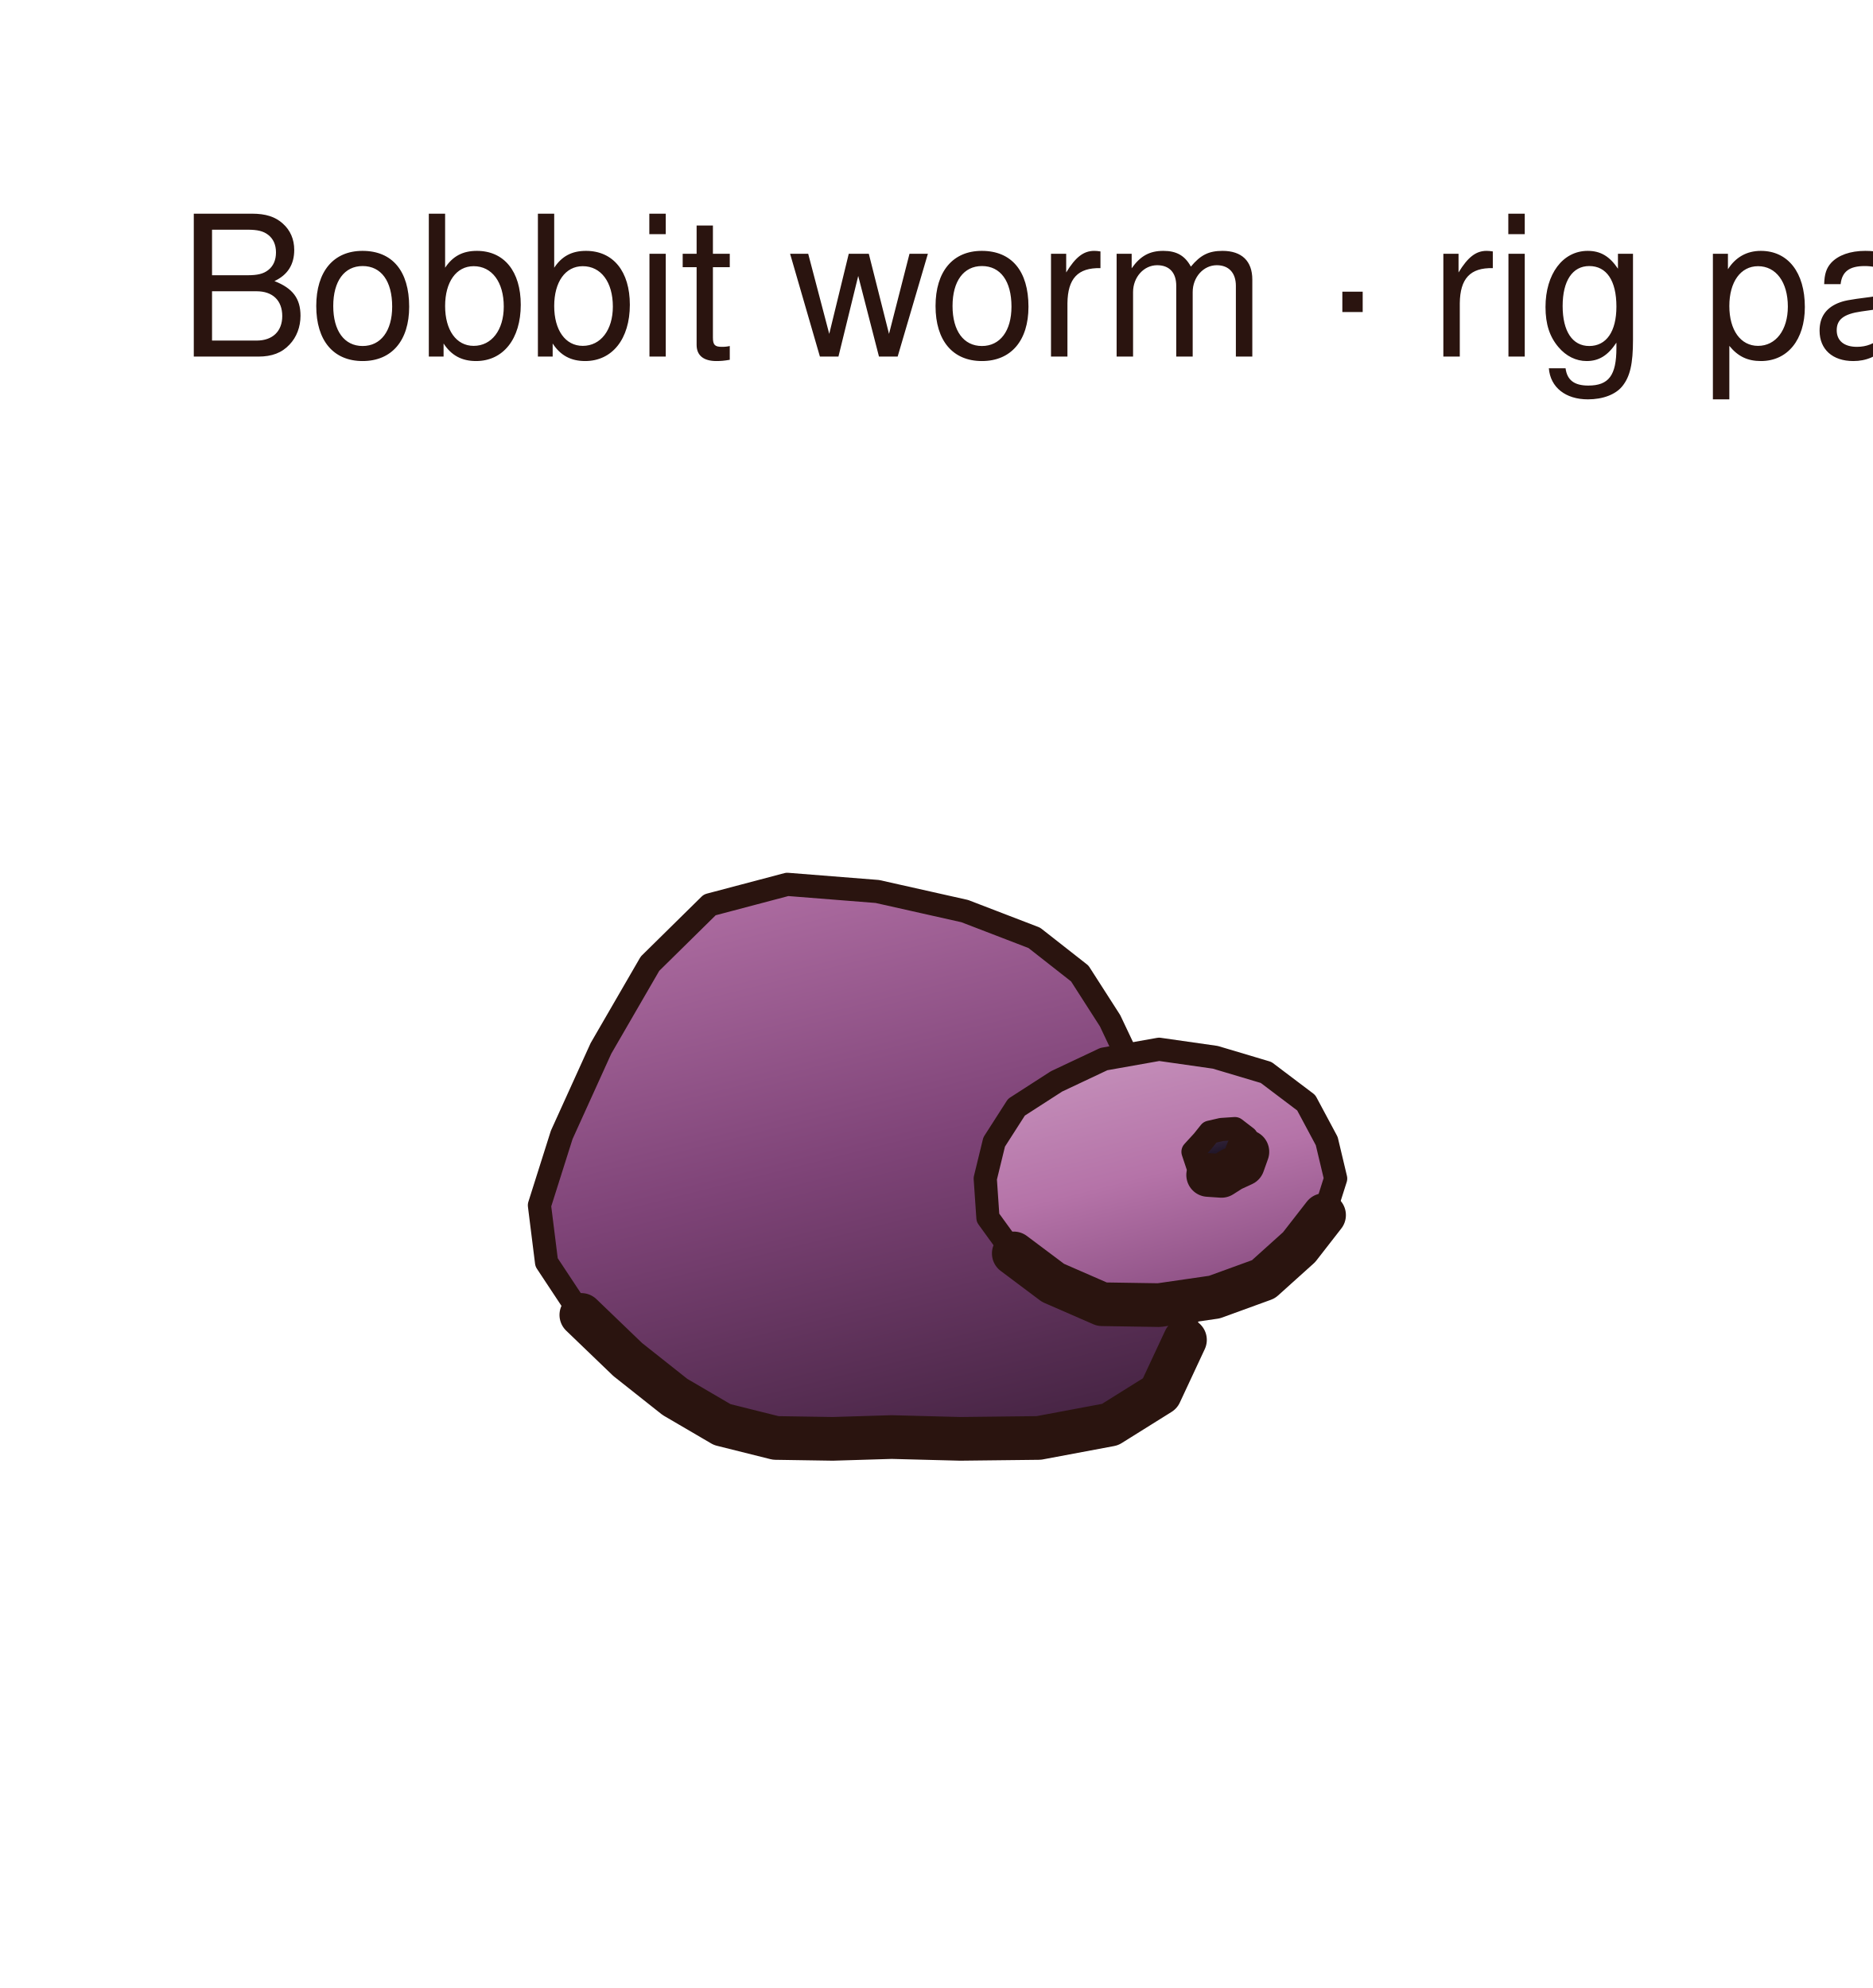
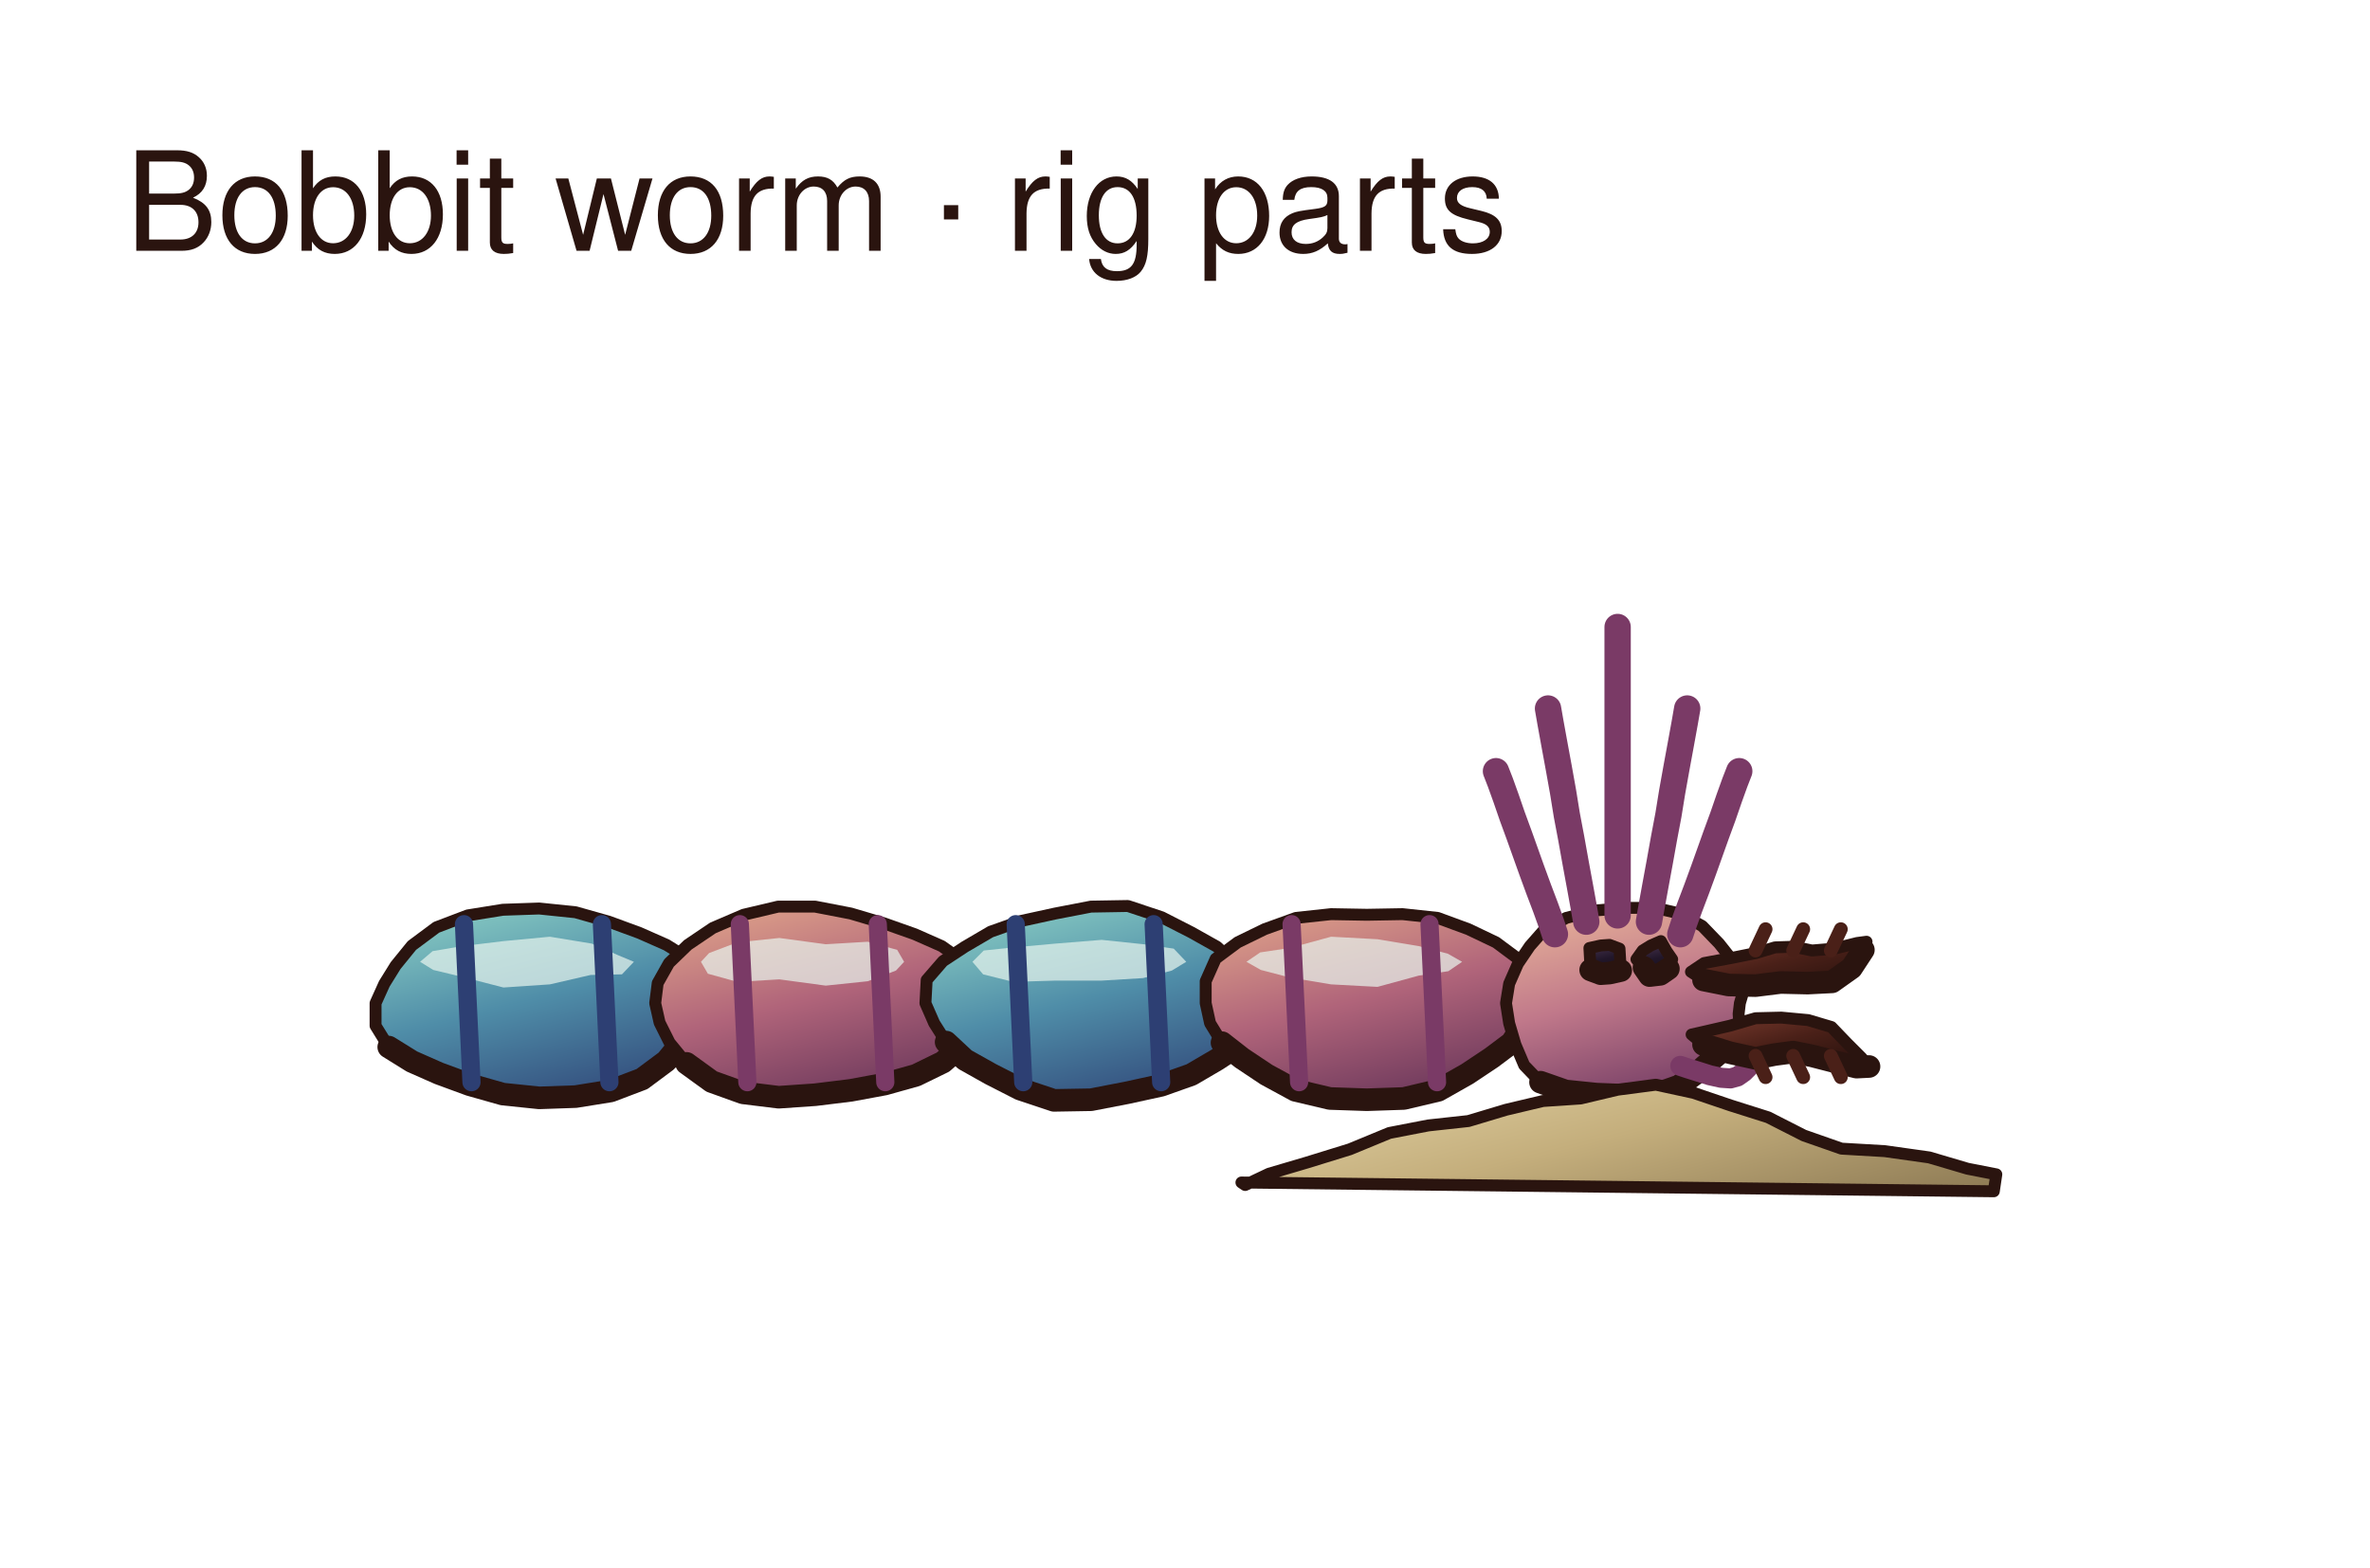
- <svg xmlns="http://www.w3.org/2000/svg" width="210" height="223" viewBox="0 0 210 223">
+ <svg xmlns="http://www.w3.org/2000/svg" width="378" height="250" viewBox="0 0 378 250">
  <defs>
-     <linearGradient id="gp-body_0" gradientUnits="userSpaceOnUse" x1="86.9" y1="93.3" x2="105.8" y2="168.9">
-       <stop offset="0" stop-color="#B573A8" />
-       <stop offset=".48" stop-color="#7F4478" />
-       <stop offset="1" stop-color="#3D1F3B" />
-     </linearGradient>
-     <linearGradient id="gp-head_1" gradientUnits="userSpaceOnUse" x1="125.5" y1="114.3" x2="134.5" y2="150.1">
-       <stop offset="0" stop-color="#c896be" />
-       <stop offset=".48" stop-color="#B573A8" />
-       <stop offset="1" stop-color="#7F4478" />
-     </linearGradient>
-     <linearGradient id="gp-eye_2" gradientUnits="userSpaceOnUse" x1="136.2" y1="125.9" x2="137.8" y2="132.5">
+     <linearGradient id="gp-seg-d_0" gradientUnits="userSpaceOnUse" x1="80.9" y1="139.8" x2="91.1" y2="180.2">
+       <stop offset="0" stop-color="#8FD3C6" />
+       <stop offset=".48" stop-color="#4F8DA8" />
+       <stop offset="1" stop-color="#2D3F73" />
+     </linearGradient>
+     <linearGradient id="gp-seg-d-sheen_1" gradientUnits="userSpaceOnUse" x1="82.2" y1="146.2" x2="85.8" y2="160.6">
+       <stop offset="0" stop-color="#E8F6EE" />
+       <stop offset=".48" stop-color="#E8F6EE" />
+       <stop offset="1" stop-color="#E8F6EE" />
+     </linearGradient>
+     <linearGradient id="gp-seg-c_2" gradientUnits="userSpaceOnUse" x1="124.9" y1="139.8" x2="135.1" y2="180.2">
+       <stop offset="0" stop-color="#E4A98B" />
+       <stop offset=".48" stop-color="#B0647A" />
+       <stop offset="1" stop-color="#5E2F55" />
+     </linearGradient>
+     <linearGradient id="gp-seg-c-sheen_3" gradientUnits="userSpaceOnUse" x1="126.2" y1="146.2" x2="129.8" y2="160.6">
+       <stop offset="0" stop-color="#E8F6EE" />
+       <stop offset=".48" stop-color="#E8F6EE" />
+       <stop offset="1" stop-color="#E8F6EE" />
+     </linearGradient>
+     <linearGradient id="gp-seg-b_4" gradientUnits="userSpaceOnUse" x1="168.9" y1="139.8" x2="179.1" y2="180.2">
+       <stop offset="0" stop-color="#8FD3C6" />
+       <stop offset=".48" stop-color="#4F8DA8" />
+       <stop offset="1" stop-color="#2D3F73" />
+     </linearGradient>
+     <linearGradient id="gp-seg-b-sheen_5" gradientUnits="userSpaceOnUse" x1="170.2" y1="146.2" x2="173.8" y2="160.6">
+       <stop offset="0" stop-color="#E8F6EE" />
+       <stop offset=".48" stop-color="#E8F6EE" />
+       <stop offset="1" stop-color="#E8F6EE" />
+     </linearGradient>
+     <linearGradient id="gp-seg-a_6" gradientUnits="userSpaceOnUse" x1="212.9" y1="139.8" x2="223.1" y2="180.2">
+       <stop offset="0" stop-color="#E4A98B" />
+       <stop offset=".48" stop-color="#B0647A" />
+       <stop offset="1" stop-color="#5E2F55" />
+     </linearGradient>
+     <linearGradient id="gp-seg-a-sheen_7" gradientUnits="userSpaceOnUse" x1="214.2" y1="146.2" x2="217.8" y2="160.6">
+       <stop offset="0" stop-color="#E8F6EE" />
+       <stop offset=".48" stop-color="#E8F6EE" />
+       <stop offset="1" stop-color="#E8F6EE" />
+     </linearGradient>
+     <linearGradient id="gp-head_8" gradientUnits="userSpaceOnUse" x1="254.4" y1="141.2" x2="263.6" y2="178">
+       <stop offset="0" stop-color="#EBB89A" />
+       <stop offset=".48" stop-color="#C0788A" />
+       <stop offset="1" stop-color="#6A3560" />
+     </linearGradient>
+     <linearGradient id="gp-head-eye-0_9" gradientUnits="userSpaceOnUse" x1="255.3" y1="150.1" x2="256.7" y2="155.9">
      <stop offset="0" stop-color="#4A3550" />
      <stop offset=".48" stop-color="#22172A" />
      <stop offset="1" stop-color="#120A16" />
    </linearGradient>
+     <linearGradient id="gp-head-eye-1_10" gradientUnits="userSpaceOnUse" x1="263.3" y1="150.1" x2="264.7" y2="155.9">
+       <stop offset="0" stop-color="#4A3550" />
+       <stop offset=".48" stop-color="#22172A" />
+       <stop offset="1" stop-color="#120A16" />
+     </linearGradient>
+     <linearGradient id="gp-jaw-bottom_11" gradientUnits="userSpaceOnUse" x1="282.3" y1="159.5" x2="285.7" y2="173.1">
+       <stop offset="0" stop-color="#7A3B2E" />
+       <stop offset=".48" stop-color="#4A2018" />
+       <stop offset="1" stop-color="#25100C" />
+     </linearGradient>
+     <linearGradient id="gp-jaw-top_12" gradientUnits="userSpaceOnUse" x1="282.3" y1="146.9" x2="285.7" y2="160.5">
+       <stop offset="0" stop-color="#7A3B2E" />
+       <stop offset=".48" stop-color="#4A2018" />
+       <stop offset="1" stop-color="#25100C" />
+     </linearGradient>
+     <linearGradient id="gp-mound_13" gradientUnits="userSpaceOnUse" x1="252.7" y1="160.5" x2="263.4" y2="203.3">
+       <stop offset="0" stop-color="#E2D2A4" />
+       <stop offset=".48" stop-color="#C4AE7C" />
+       <stop offset="1" stop-color="#8E7B55" />
+     </linearGradient>
  </defs>
  <text x="20" y="40" font-family="Nimbus Sans, sans-serif" font-size="22" font-weight="normal" fill="#2A140F" text-anchor="start">Bobbit worm · rig parts</text>
-   <g id="body" data-parent="root" data-pivot="100.0,132.2">
-     <g>
-       <path id="p-body_0" d="M60.5 135.2L63 127.3L67.4 117.6L72.9 108.1L79.6 101.5L88.3 99.2L98.4 100L108.2 102.2L116 105.2L121.1 109.2L124.5 114.5L127.2 120.2L129.8 126.2L132.3 133.5L133.6 142.1L132.9 150.3L130.1 156.3L124.5 159.8L116.5 161.3L107.7 161.4L100 161.2L93.4 161.4L87 161.3L81 159.8L75.7 156.7L70.4 152.5L65.2 147.5L61.3 141.6Z" fill="url(#gp-body_0)" />
-       <path d="M60.5 135.2L63 127.3L67.4 117.6L72.9 108.1L79.6 101.5L88.3 99.2L98.4 100L108.2 102.2L116 105.2L121.1 109.2L124.5 114.5L127.2 120.2L129.8 126.2L132.3 133.5L133.6 142.1L132.9 150.3L130.1 156.3L124.5 159.8L116.5 161.3L107.7 161.4L100 161.2L93.4 161.4L87 161.3L81 159.8L75.7 156.7L70.4 152.5L65.2 147.5L61.3 141.6Z" fill="none" stroke="#2A140F" stroke-width="2.6" stroke-linejoin="round" />
-       <path d="M132.9 150.3L130.1 156.3L124.5 159.8L116.5 161.3L107.7 161.4L100 161.2L93.4 161.4L87 161.3L81 159.8L75.7 156.7L70.4 152.5L65.2 147.5" fill="none" stroke="#2A140F" stroke-width="4.9" stroke-linecap="round" stroke-linejoin="round" />
-     </g>
-   </g>
-   <g id="head" data-parent="body" data-pivot="118.0,132.2">
-     <g>
-       <path id="p-head_1" d="M149.8 132.2L148.5 136.3L145.7 139.9L141.7 143.5L136.2 145.5L130 146.4L123.6 146.3L118.1 143.9L113.7 140.6L110.8 136.6L110.5 132.2L111.5 128.1L114 124.2L118.5 121.3L123.8 118.8L130 117.7L136.3 118.6L142 120.3L146.5 123.7L148.8 128Z" fill="url(#gp-head_1)" />
-       <path d="M149.8 132.2L148.5 136.3L145.7 139.9L141.7 143.5L136.2 145.5L130 146.4L123.6 146.3L118.1 143.9L113.7 140.6L110.8 136.6L110.5 132.2L111.5 128.1L114 124.2L118.5 121.3L123.8 118.8L130 117.7L136.3 118.6L142 120.3L146.5 123.7L148.8 128Z" fill="none" stroke="#2A140F" stroke-width="2.6" stroke-linejoin="round" />
-       <path d="M148.5 136.3L145.7 139.9L141.7 143.5L136.2 145.5L130 146.4L123.6 146.3L118.1 143.9L113.7 140.6" fill="none" stroke="#2A140F" stroke-width="4.9" stroke-linecap="round" stroke-linejoin="round" />
-     </g>
-   </g>
-   <g id="eye" data-parent="head" data-pivot="137.0,129.2">
-     <g>
-       <path id="p-eye_2" d="M139.9 129.2L139.4 130.6L138.1 131.2L137 131.9L135.5 131.8L134.3 130.7L133.8 129.2L134.9 128L135.7 127L137 126.7L138.5 126.6L139.8 127.6Z" fill="url(#gp-eye_2)" />
-       <path d="M139.9 129.2L139.4 130.6L138.1 131.2L137 131.9L135.5 131.8L134.3 130.7L133.8 129.2L134.9 128L135.7 127L137 126.7L138.5 126.6L139.8 127.6Z" fill="none" stroke="#2A140F" stroke-width="2.6" stroke-linejoin="round" />
-       <path d="M139.9 129.2L139.4 130.6L138.1 131.2L137 131.9L135.5 131.8" fill="none" stroke="#2A140F" stroke-width="4.9" stroke-linecap="round" stroke-linejoin="round" />
+   <g id="seg-d" data-parent="root" data-pivot="86.0,160.0">
+     <g>
+       <path id="p-seg-d_0" d="M112.1 160L110.7 163.1L108.9 166L106.3 169.2L102.4 172.1L97.4 174L91.8 174.9L86 175.1L80.2 174.5L74.9 173L70 171.2L65.7 169.3L62 167L59.9 163.6L59.9 160L61.3 156.9L63.1 154L65.7 150.8L69.6 147.9L74.6 146L80.2 145.1L86 144.9L91.8 145.5L97.1 147L102 148.8L106.3 150.7L110 153L112.1 156.4Z" fill="url(#gp-seg-d_0)" />
+       <path d="M112.1 160L110.7 163.1L108.9 166L106.3 169.2L102.4 172.1L97.4 174L91.8 174.9L86 175.1L80.2 174.5L74.9 173L70 171.2L65.7 169.3L62 167L59.9 163.6L59.9 160L61.3 156.9L63.1 154L65.7 150.8L69.6 147.9L74.6 146L80.2 145.1L86 144.9L91.8 145.5L97.1 147L102 148.8L106.3 150.7L110 153L112.1 156.4Z" fill="none" stroke="#2A140F" stroke-width="1.9" stroke-linejoin="round" />
+       <path d="M112.1 160L110.7 163.1L108.9 166L106.3 169.2L102.4 172.1L97.4 174L91.8 174.9L86 175.1L80.2 174.5L74.9 173L70 171.2L65.7 169.3L62 167" fill="none" stroke="#2A140F" stroke-width="3.6" stroke-linecap="round" stroke-linejoin="round" />
+     </g>
+   </g>
+   <g id="seg-d-sheen" data-parent="seg-d">
+     <g>
+       <path id="p-seg-d-sheen_1" d="M101.1 153.4L99.2 155.4L94.2 155.5L87.7 157L80.3 157.5L73.7 155.8L69.1 154.7L67 153.4L69 151.7L73.7 150.9L80.3 150.1L87.7 149.4L94.4 150.5L98.7 152.4Z" fill="url(#gp-seg-d-sheen_1)" fill-opacity="0.7" />
+     </g>
+   </g>
+   <g id="seg-d-band-0" data-parent="seg-d">
+     <g>
+       <path d="M74 147.4L75.2 172.6" fill="none" stroke="#2D3F73" stroke-width="2.9" stroke-linecap="round" stroke-linejoin="round" />
+     </g>
+   </g>
+   <g id="seg-d-band-1" data-parent="seg-d">
+     <g>
+       <path d="M96 147.4L97.2 172.6" fill="none" stroke="#2D3F73" stroke-width="2.9" stroke-linecap="round" stroke-linejoin="round" />
+     </g>
+   </g>
+   <g id="seg-c" data-parent="root" data-pivot="130.0,160.0">
+     <g>
+       <path id="p-seg-c_2" d="M156.5 160L155.6 163.4L153.6 166.6L150.4 169.4L146.1 171.5L141.1 172.9L135.7 173.9L130 174.6L124.2 175L118.5 174.3L113.5 172.5L109.5 169.6L106.8 166.3L105.2 163.1L104.5 160L104.9 156.8L106.7 153.6L109.7 150.7L113.7 148L118.6 145.9L124.1 144.6L130 144.6L135.7 145.7L141.1 147.3L145.9 149L150.2 150.9L153.6 153.3L155.9 156.5Z" fill="url(#gp-seg-c_2)" />
+       <path d="M156.5 160L155.6 163.4L153.6 166.6L150.4 169.4L146.1 171.5L141.1 172.9L135.7 173.9L130 174.6L124.2 175L118.5 174.3L113.5 172.5L109.5 169.6L106.8 166.3L105.2 163.1L104.5 160L104.9 156.8L106.7 153.6L109.7 150.7L113.7 148L118.6 145.9L124.1 144.6L130 144.6L135.7 145.7L141.1 147.3L145.9 149L150.2 150.9L153.6 153.3L155.9 156.5Z" fill="none" stroke="#2A140F" stroke-width="1.9" stroke-linejoin="round" />
+       <path d="M155.6 163.4L153.6 166.6L150.4 169.4L146.1 171.5L141.1 172.9L135.7 173.9L130 174.6L124.2 175L118.5 174.3L113.5 172.5L109.5 169.6" fill="none" stroke="#2A140F" stroke-width="3.6" stroke-linecap="round" stroke-linejoin="round" />
+     </g>
+   </g>
+   <g id="seg-c-sheen" data-parent="seg-c">
+     <g>
+       <path id="p-seg-c-sheen_3" d="M144.2 153.4L142.9 154.8L138.4 156.5L131.7 157.2L124.3 156.2L117.6 156.6L112.9 155.3L111.8 153.4L113.1 152L117.6 150.3L124.3 149.6L131.7 150.6L138.4 150.2L143.1 151.5Z" fill="url(#gp-seg-c-sheen_3)" fill-opacity="0.7" />
+     </g>
+   </g>
+   <g id="seg-c-band-0" data-parent="seg-c">
+     <g>
+       <path d="M118 147.4L119.2 172.6" fill="none" stroke="#7A3A66" stroke-width="2.9" stroke-linecap="round" stroke-linejoin="round" />
+     </g>
+   </g>
+   <g id="seg-c-band-1" data-parent="seg-c">
+     <g>
+       <path d="M140 147.4L141.2 172.6" fill="none" stroke="#7A3A66" stroke-width="2.9" stroke-linecap="round" stroke-linejoin="round" />
+     </g>
+   </g>
+   <g id="seg-b" data-parent="root" data-pivot="174.0,160.0">
+     <g>
+       <path id="p-seg-b_4" d="M200.4 160L200.2 163.7L197.6 166.7L194.1 169L190 171.4L185.2 173.1L179.7 174.3L174 175.4L168.1 175.5L162.7 173.7L158 171.3L153.9 169L150.9 166.2L149 163.2L147.6 160L147.8 156.3L150.4 153.3L153.9 151L158 148.6L162.8 146.9L168.3 145.7L174 144.6L179.9 144.5L185.3 146.3L190 148.7L194.1 151L197.1 153.8L199 156.8Z" fill="url(#gp-seg-b_4)" />
+       <path d="M200.4 160L200.2 163.7L197.6 166.7L194.1 169L190 171.4L185.2 173.1L179.7 174.3L174 175.4L168.1 175.5L162.7 173.7L158 171.3L153.9 169L150.9 166.2L149 163.2L147.6 160L147.8 156.3L150.4 153.3L153.9 151L158 148.6L162.8 146.9L168.3 145.7L174 144.6L179.9 144.5L185.3 146.3L190 148.7L194.1 151L197.1 153.8L199 156.8Z" fill="none" stroke="#2A140F" stroke-width="1.9" stroke-linejoin="round" />
+       <path d="M200.2 163.7L197.6 166.7L194.1 169L190 171.4L185.2 173.1L179.7 174.3L174 175.4L168.1 175.5L162.7 173.7L158 171.3L153.9 169L150.9 166.2" fill="none" stroke="#2A140F" stroke-width="3.6" stroke-linecap="round" stroke-linejoin="round" />
+     </g>
+   </g>
+   <g id="seg-b-sheen" data-parent="seg-b">
+     <g>
+       <path id="p-seg-b-sheen_5" d="M189.2 153.4L186.9 154.8L182.3 156L175.7 156.4L168.3 156.4L161.6 156.6L156.8 155.4L155.1 153.4L156.9 151.6L161.7 151.1L168.3 150.5L175.7 149.9L182.4 150.6L187.2 151.3Z" fill="url(#gp-seg-b-sheen_5)" fill-opacity="0.7" />
+     </g>
+   </g>
+   <g id="seg-b-band-0" data-parent="seg-b">
+     <g>
+       <path d="M162 147.4L163.2 172.6" fill="none" stroke="#2D3F73" stroke-width="2.9" stroke-linecap="round" stroke-linejoin="round" />
+     </g>
+   </g>
+   <g id="seg-b-band-1" data-parent="seg-b">
+     <g>
+       <path d="M184 147.4L185.2 172.6" fill="none" stroke="#2D3F73" stroke-width="2.9" stroke-linecap="round" stroke-linejoin="round" />
+     </g>
+   </g>
+   <g id="seg-a" data-parent="root" data-pivot="218.0,160.0">
+     <g>
+       <path id="p-seg-a_6" d="M243.8 160L243.1 163.2L241.1 166.3L237.9 168.7L234 171.3L229.4 173.9L223.9 175.2L218 175.4L212.1 175.2L206.6 173.9L202 171.4L198.1 168.8L194.9 166.3L193 163.2L192.3 160L192.3 156.5L193.9 152.9L197.4 150.3L201.7 148.2L206.7 146.4L212.3 145.8L218 145.9L223.7 145.8L229.3 146.4L234.2 148.2L238.6 150.3L242.1 152.9L243.8 156.5Z" fill="url(#gp-seg-a_6)" />
+       <path d="M243.8 160L243.1 163.2L241.1 166.3L237.9 168.7L234 171.3L229.4 173.9L223.9 175.2L218 175.4L212.1 175.2L206.6 173.9L202 171.4L198.1 168.8L194.9 166.3L193 163.2L192.3 160L192.3 156.5L193.9 152.9L197.4 150.3L201.7 148.2L206.7 146.4L212.3 145.8L218 145.9L223.7 145.8L229.3 146.4L234.2 148.2L238.6 150.3L242.1 152.9L243.8 156.5Z" fill="none" stroke="#2A140F" stroke-width="1.9" stroke-linejoin="round" />
+       <path d="M243.1 163.2L241.1 166.3L237.9 168.7L234 171.3L229.4 173.9L223.9 175.2L218 175.4L212.1 175.2L206.6 173.9L202 171.4L198.1 168.8L194.9 166.3" fill="none" stroke="#2A140F" stroke-width="3.6" stroke-linecap="round" stroke-linejoin="round" />
+     </g>
+   </g>
+   <g id="seg-a-sheen" data-parent="seg-a">
+     <g>
+       <path id="p-seg-a-sheen_7" d="M233.2 153.4L231 154.9L226.3 155.6L219.7 157.4L212.3 157L205.7 155.9L201.1 154.7L198.8 153.4L201 151.9L205.7 151.2L212.3 149.4L219.7 149.8L226.3 150.9L230.9 152.1Z" fill="url(#gp-seg-a-sheen_7)" fill-opacity="0.7" />
+     </g>
+   </g>
+   <g id="seg-a-band-0" data-parent="seg-a">
+     <g>
+       <path d="M206 147.4L207.2 172.6" fill="none" stroke="#7A3A66" stroke-width="2.9" stroke-linecap="round" stroke-linejoin="round" />
+     </g>
+   </g>
+   <g id="seg-a-band-1" data-parent="seg-a">
+     <g>
+       <path d="M228 147.4L229.2 172.6" fill="none" stroke="#7A3A66" stroke-width="2.9" stroke-linecap="round" stroke-linejoin="round" />
+     </g>
+   </g>
+   <g id="head" data-parent="root" data-pivot="258.0,160.0">
+     <g>
+       <path id="p-head_8" d="M240.2 160L240.7 156.9L242.1 153.7L244 150.9L246.2 148.4L249.8 146.4L254.6 145.2L259.6 144.8L264 144.8L267.9 145.7L271.5 147.7L274.2 150.5L276.1 152.9L277.5 154.7L278.1 156.5L278 158.3L277.5 160L277.3 161.7L277.4 163.4L277 165.1L275.7 166.7L273.5 168.6L270.9 170.9L267.8 173.2L264.1 174.5L259.6 174.7L254.6 174.5L249.7 174L245.7 172.6L243.1 169.9L241.7 166.6L240.7 163.2Z" fill="url(#gp-head_8)" />
+       <path d="M240.2 160L240.7 156.9L242.1 153.7L244 150.9L246.2 148.4L249.8 146.4L254.6 145.2L259.6 144.8L264 144.8L267.9 145.7L271.5 147.7L274.2 150.5L276.1 152.9L277.5 154.7L278.1 156.5L278 158.3L277.5 160L277.3 161.7L277.4 163.4L277 165.1L275.7 166.7L273.5 168.6L270.9 170.9L267.8 173.2L264.1 174.5L259.6 174.7L254.6 174.5L249.7 174L245.7 172.6L243.1 169.9L241.7 166.6L240.7 163.2Z" fill="none" stroke="#2A140F" stroke-width="1.9" stroke-linejoin="round" />
+       <path d="M277 165.1L275.7 166.7L273.5 168.6L270.9 170.9L267.8 173.2L264.1 174.5L259.6 174.7L254.6 174.5L249.7 174L245.7 172.6" fill="none" stroke="#2A140F" stroke-width="3.6" stroke-linecap="round" stroke-linejoin="round" />
+     </g>
+   </g>
+   <g id="head-eye-0" data-parent="head">
+     <g>
+       <path id="p-head-eye-0_9" d="M258.4 153L258.5 154.8L256.7 155.2L255.3 155.3L253.7 154.7L253.6 153L253.5 151.2L255.3 150.8L256.7 150.7L258.3 151.3Z" fill="url(#gp-head-eye-0_9)" />
+       <path d="M258.4 153L258.5 154.8L256.7 155.2L255.3 155.3L253.7 154.7L253.6 153L253.5 151.2L255.3 150.8L256.7 150.7L258.3 151.3Z" fill="none" stroke="#2A140F" stroke-width="1.9" stroke-linejoin="round" />
+       <path d="M258.5 154.8L256.7 155.2L255.3 155.3L253.7 154.7" fill="none" stroke="#2A140F" stroke-width="3.6" stroke-linecap="round" stroke-linejoin="round" />
+     </g>
+   </g>
+   <g id="head-eye-1" data-parent="head">
+     <g>
+       <path id="p-head-eye-1_10" d="M266.7 153L266.1 154.5L264.8 155.4L263.1 155.6L262.2 154.3L261 153L262 151.6L263.3 150.8L264.9 150.1L265.8 151.7Z" fill="url(#gp-head-eye-1_10)" />
+       <path d="M266.7 153L266.1 154.5L264.8 155.4L263.1 155.6L262.2 154.3L261 153L262 151.6L263.3 150.8L264.9 150.1L265.8 151.7Z" fill="none" stroke="#2A140F" stroke-width="1.9" stroke-linejoin="round" />
+       <path d="M266.1 154.5L264.8 155.4L263.1 155.6L262.2 154.3" fill="none" stroke="#2A140F" stroke-width="3.6" stroke-linecap="round" stroke-linejoin="round" />
+     </g>
+   </g>
+   <g id="head-palp" data-parent="head">
+     <g>
+       <path d="M268 170L269.2 170.4L270.8 170.9L272.7 171.5L274.5 171.9L276 172L277.1 171.7L278.1 171L278.9 170.2L279.5 169.5L280 169" fill="none" stroke="#7A3A66" stroke-width="3.2" stroke-linecap="round" stroke-linejoin="round" />
+     </g>
+   </g>
+   <g id="jaw-bottom" data-parent="head" data-pivot="272.0,165.0">
+     <g>
+       <path id="p-jaw-bottom_11" d="M269.8 165L272 164.5L275.9 163.6L280 162.4L284.1 162.3L288.4 162.7L292.1 163.8L294.6 166.4L296.9 168.7L298.1 170.1L296.1 170.2L292.5 169.3L289 168.4L286 167.8L283 168.2L280 168.8L275.9 167.9L271.7 166.6Z" fill="url(#gp-jaw-bottom_11)" />
+       <path d="M269.8 165L272 164.5L275.9 163.6L280 162.4L284.1 162.3L288.4 162.7L292.1 163.8L294.6 166.4L296.9 168.7L298.1 170.1L296.1 170.2L292.5 169.3L289 168.4L286 167.8L283 168.2L280 168.8L275.9 167.9L271.7 166.6Z" fill="none" stroke="#2A140F" stroke-width="1.9" stroke-linejoin="round" />
+       <path d="M298.1 170.1L296.1 170.2L292.5 169.3L289 168.4L286 167.8L283 168.2L280 168.8L275.9 167.9L271.7 166.6" fill="none" stroke="#2A140F" stroke-width="3.6" stroke-linecap="round" stroke-linejoin="round" />
+     </g>
+   </g>
+   <g id="jaw-bottom-tooth-0" data-parent="jaw-bottom">
+     <g>
+       <path d="M280 168.4L281.6 171.8" fill="none" stroke="#4A2018" stroke-width="2.2" stroke-linecap="round" stroke-linejoin="round" />
+     </g>
+   </g>
+   <g id="jaw-bottom-tooth-1" data-parent="jaw-bottom">
+     <g>
+       <path d="M286 168.4L287.6 171.8" fill="none" stroke="#4A2018" stroke-width="2.2" stroke-linecap="round" stroke-linejoin="round" />
+     </g>
+   </g>
+   <g id="jaw-bottom-tooth-2" data-parent="jaw-bottom">
+     <g>
+       <path d="M292 168.4L293.6 171.8" fill="none" stroke="#4A2018" stroke-width="2.2" stroke-linecap="round" stroke-linejoin="round" />
+     </g>
+   </g>
+   <g id="jaw-top" data-parent="head" data-pivot="272.0,155.0">
+     <g>
+       <path id="p-jaw-top_12" d="M269.7 155L271.7 156.3L275.7 157.1L280 157.2L284 156.7L288.3 156.8L292.2 156.6L295.3 154.4L297.2 151.5L297.7 150.2L296.2 150.4L292.6 151.3L289 151.6L286.1 151L283.1 151.1L280.1 152L276.1 152.8L271.8 153.6Z" fill="url(#gp-jaw-top_12)" />
+       <path d="M269.7 155L271.7 156.3L275.7 157.1L280 157.2L284 156.7L288.3 156.8L292.2 156.6L295.3 154.4L297.2 151.5L297.7 150.2L296.2 150.4L292.6 151.3L289 151.6L286.1 151L283.1 151.1L280.1 152L276.1 152.8L271.8 153.6Z" fill="none" stroke="#2A140F" stroke-width="1.9" stroke-linejoin="round" />
+       <path d="M271.7 156.3L275.7 157.1L280 157.2L284 156.7L288.3 156.8L292.2 156.6L295.3 154.4L297.2 151.5" fill="none" stroke="#2A140F" stroke-width="3.6" stroke-linecap="round" stroke-linejoin="round" />
+     </g>
+   </g>
+   <g id="jaw-top-tooth-0" data-parent="jaw-top">
+     <g>
+       <path d="M280 151.6L281.6 148.2" fill="none" stroke="#4A2018" stroke-width="2.2" stroke-linecap="round" stroke-linejoin="round" />
+     </g>
+   </g>
+   <g id="jaw-top-tooth-1" data-parent="jaw-top">
+     <g>
+       <path d="M286 151.6L287.6 148.2" fill="none" stroke="#4A2018" stroke-width="2.2" stroke-linecap="round" stroke-linejoin="round" />
+     </g>
+   </g>
+   <g id="jaw-top-tooth-2" data-parent="jaw-top">
+     <g>
+       <path d="M292 151.6L293.6 148.2" fill="none" stroke="#4A2018" stroke-width="2.2" stroke-linecap="round" stroke-linejoin="round" />
+     </g>
+   </g>
+   <g id="ant-0" data-parent="root" data-pivot="248.0,149.0">
+     <g>
+       <path d="M248 149L247.4 147.2L246.5 144.7L245.4 141.8L244.3 138.8L243.3 136L242.3 133.2L241.2 130.2L240.2 127.3L239.3 124.8L238.6 123" fill="none" stroke="#7A3A66" stroke-width="4.2" stroke-linecap="round" stroke-linejoin="round" />
+     </g>
+   </g>
+   <g id="ant-1" data-parent="root" data-pivot="253.0,147.0">
+     <g>
+       <path d="M253 147L252.6 144.7L252 141.4L251.3 137.6L250.6 133.7L249.9 130L249.3 126.3L248.6 122.4L247.9 118.6L247.3 115.3L246.9 113" fill="none" stroke="#7A3A66" stroke-width="4.2" stroke-linecap="round" stroke-linejoin="round" />
+     </g>
+   </g>
+   <g id="ant-2" data-parent="root" data-pivot="258.0,146.0">
+     <g>
+       <path d="M258 146L258 142.9L258 138.5L258 133.3L258 128L258 123L258 118L258 112.7L258 107.5L258 103.1L258 100" fill="none" stroke="#7A3A66" stroke-width="4.2" stroke-linecap="round" stroke-linejoin="round" />
+     </g>
+   </g>
+   <g id="ant-3" data-parent="root" data-pivot="263.0,147.0">
+     <g>
+       <path d="M263 147L263.4 144.7L264 141.4L264.7 137.6L265.4 133.7L266.1 130L266.7 126.3L267.4 122.4L268.1 118.6L268.7 115.3L269.1 113" fill="none" stroke="#7A3A66" stroke-width="4.2" stroke-linecap="round" stroke-linejoin="round" />
+     </g>
+   </g>
+   <g id="ant-4" data-parent="root" data-pivot="268.0,149.0">
+     <g>
+       <path d="M268 149L268.6 147.2L269.5 144.7L270.6 141.8L271.7 138.8L272.7 136L273.7 133.2L274.8 130.2L275.8 127.3L276.7 124.8L277.4 123" fill="none" stroke="#7A3A66" stroke-width="4.2" stroke-linecap="round" stroke-linejoin="round" />
+     </g>
+   </g>
+   <g id="mound" data-parent="root" data-pivot="258.0,188.0">
+     <g>
+       <path id="p-mound_13" d="M198.6 189L202.4 187.2L208.5 185.4L215.3 183.3L221.6 180.7L227.8 179.5L234.2 178.8L240.2 177L246.1 175.6L252.1 175.2L258 173.8L264.1 173L270.1 174.3L276 176.3L282 178.2L287.7 181.1L293.7 183.2L300.6 183.6L307.7 184.6L313.8 186.4L318.4 187.3L318 190L198 188.6Z" fill="url(#gp-mound_13)" />
+       <path d="M198.6 189L202.4 187.2L208.5 185.4L215.3 183.3L221.6 180.7L227.8 179.5L234.2 178.8L240.2 177L246.1 175.6L252.1 175.2L258 173.8L264.1 173L270.1 174.3L276 176.3L282 178.2L287.7 181.1L293.7 183.2L300.6 183.6L307.7 184.6L313.8 186.4L318.4 187.3L318 190L198 188.6Z" fill="none" stroke="#2A140F" stroke-width="1.9" stroke-linejoin="round" />
    </g>
  </g>
  <g id="pivots" style="display:none">
-     <circle cx="100.0" cy="132.2" r="3" fill="#00A0FF" />
-     <circle cx="118.0" cy="132.2" r="3" fill="#00A0FF" />
-     <circle cx="137.0" cy="129.2" r="3" fill="#00A0FF" />
+     <circle cx="86.0" cy="160.0" r="3" fill="#00A0FF" />
+     <circle cx="130.0" cy="160.0" r="3" fill="#00A0FF" />
+     <circle cx="174.0" cy="160.0" r="3" fill="#00A0FF" />
+     <circle cx="218.0" cy="160.0" r="3" fill="#00A0FF" />
+     <circle cx="258.0" cy="160.0" r="3" fill="#00A0FF" />
+     <circle cx="272.0" cy="165.0" r="3" fill="#00A0FF" />
+     <circle cx="272.0" cy="155.0" r="3" fill="#00A0FF" />
+     <circle cx="248.0" cy="149.0" r="3" fill="#00A0FF" />
+     <circle cx="253.0" cy="147.0" r="3" fill="#00A0FF" />
+     <circle cx="258.0" cy="146.0" r="3" fill="#00A0FF" />
+     <circle cx="263.0" cy="147.0" r="3" fill="#00A0FF" />
+     <circle cx="268.0" cy="149.0" r="3" fill="#00A0FF" />
+     <circle cx="258.0" cy="188.0" r="3" fill="#00A0FF" />
  </g>
</svg>
